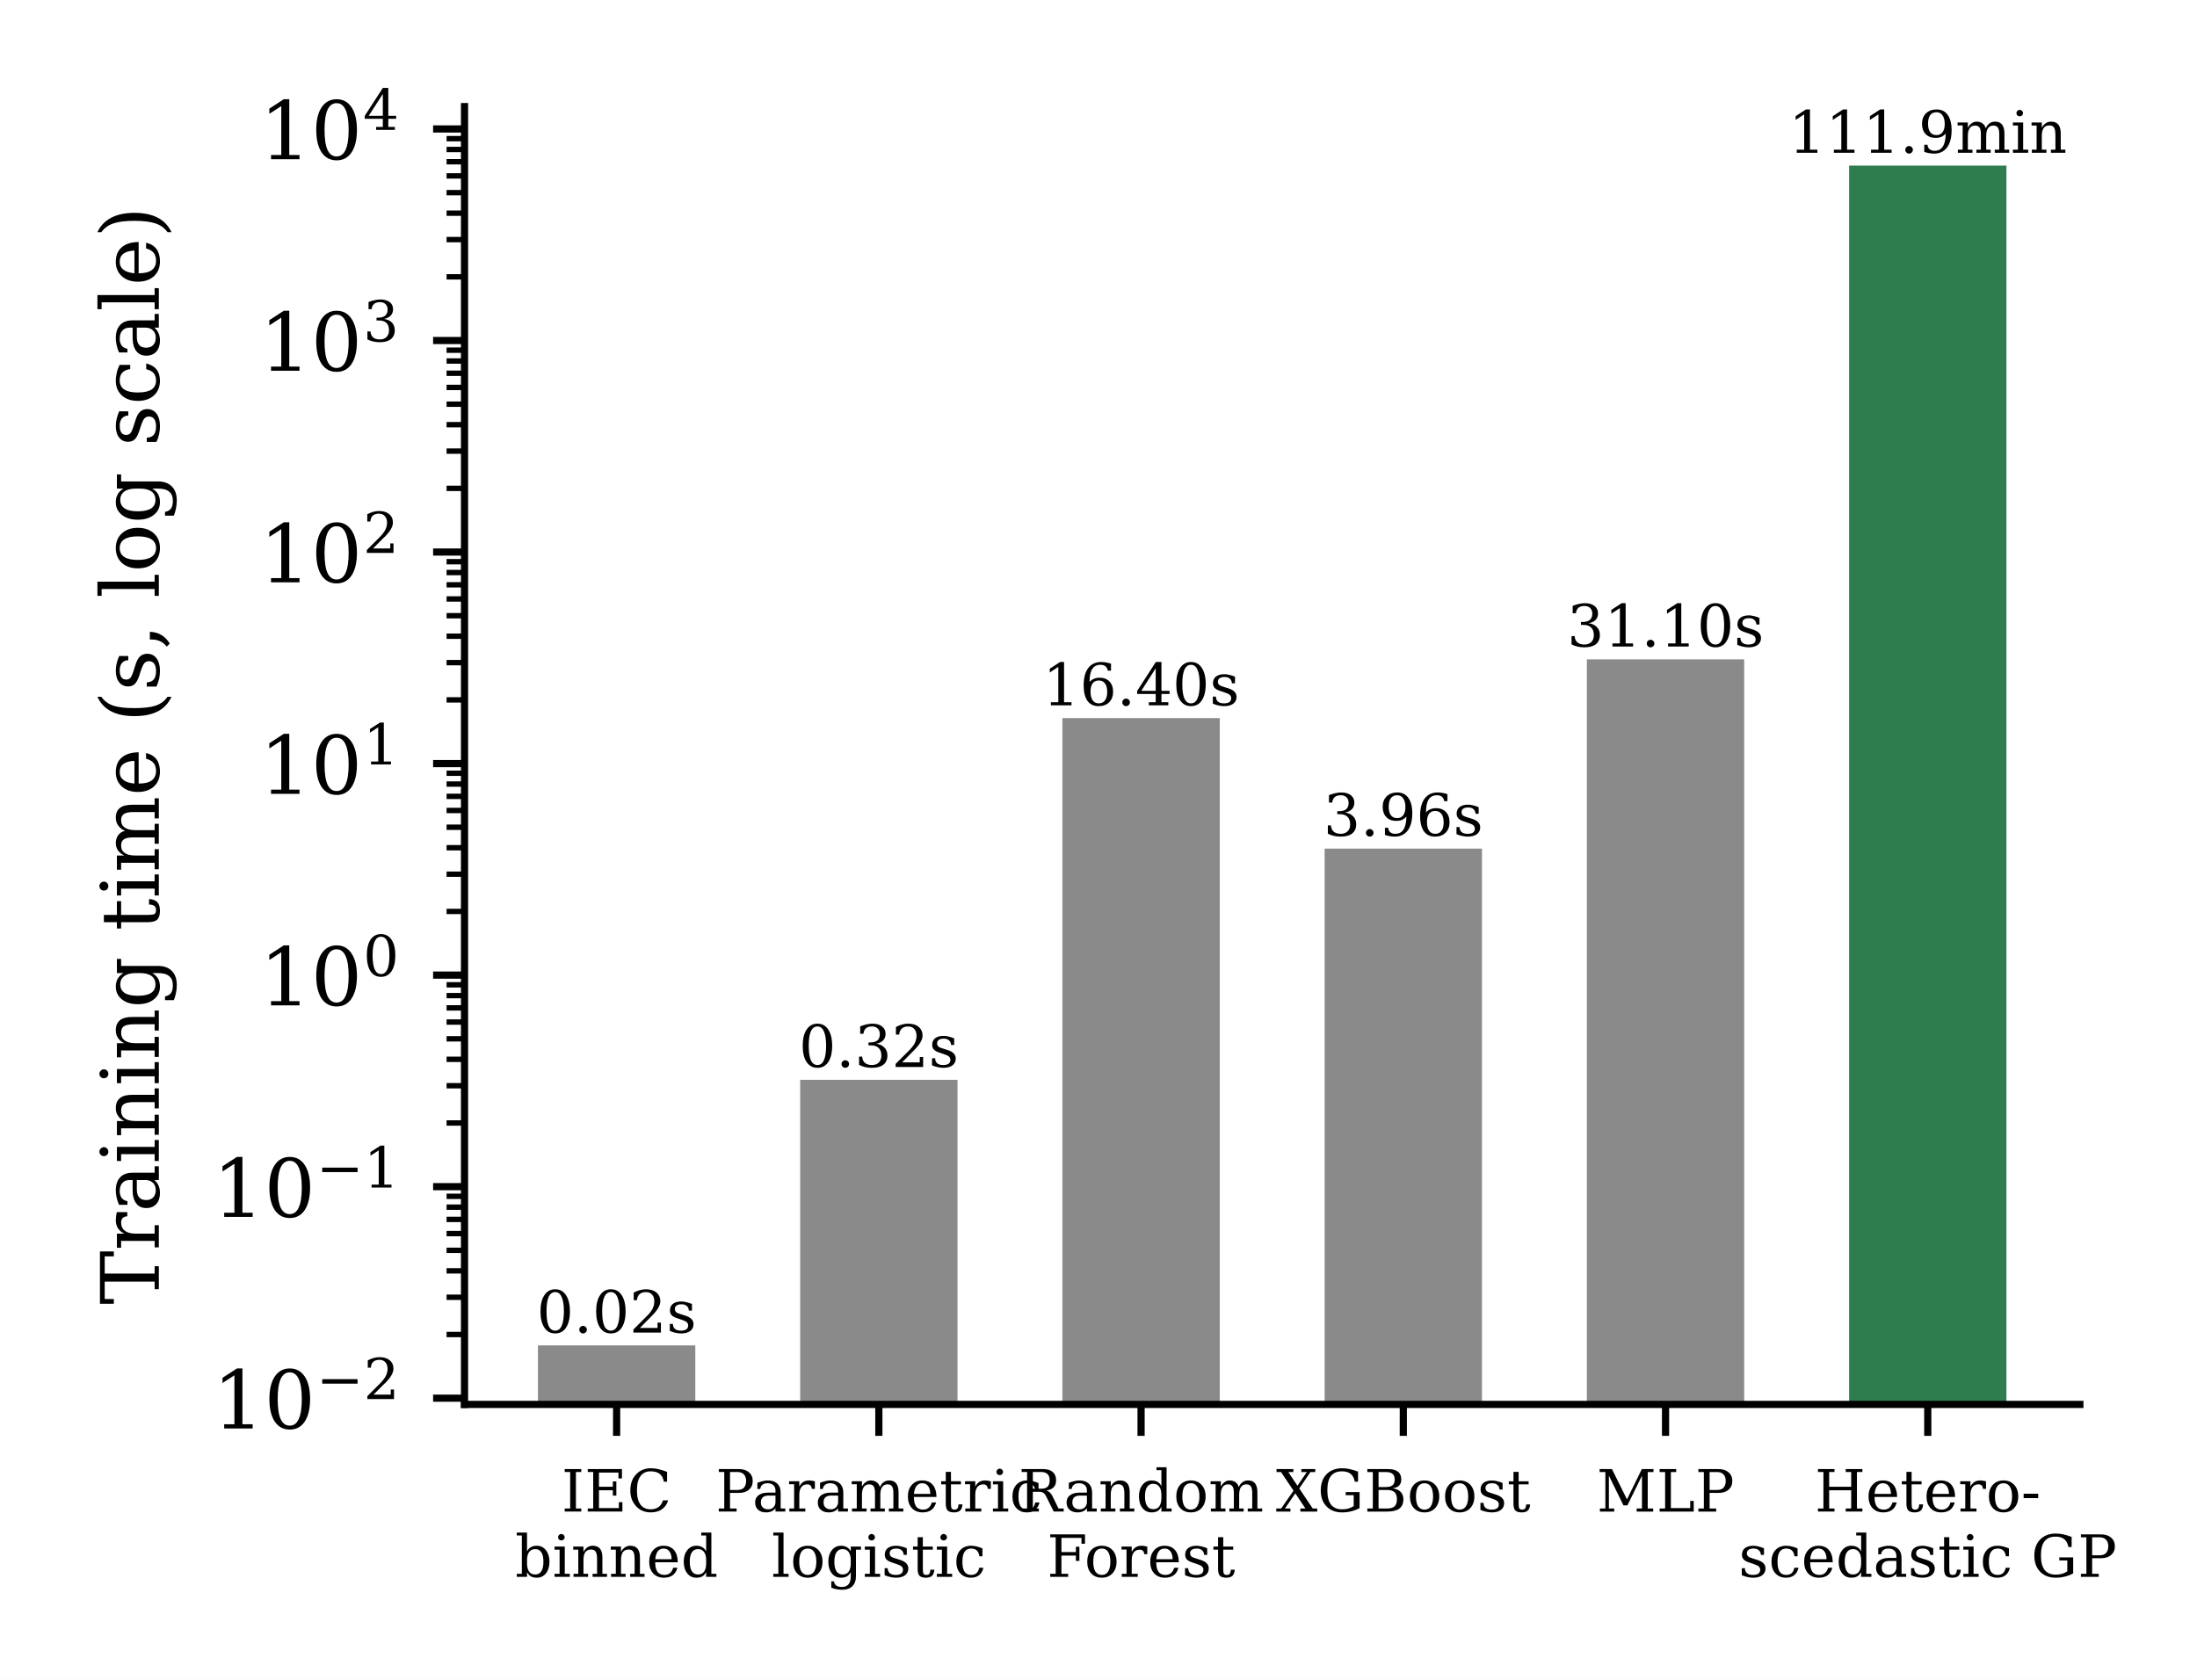
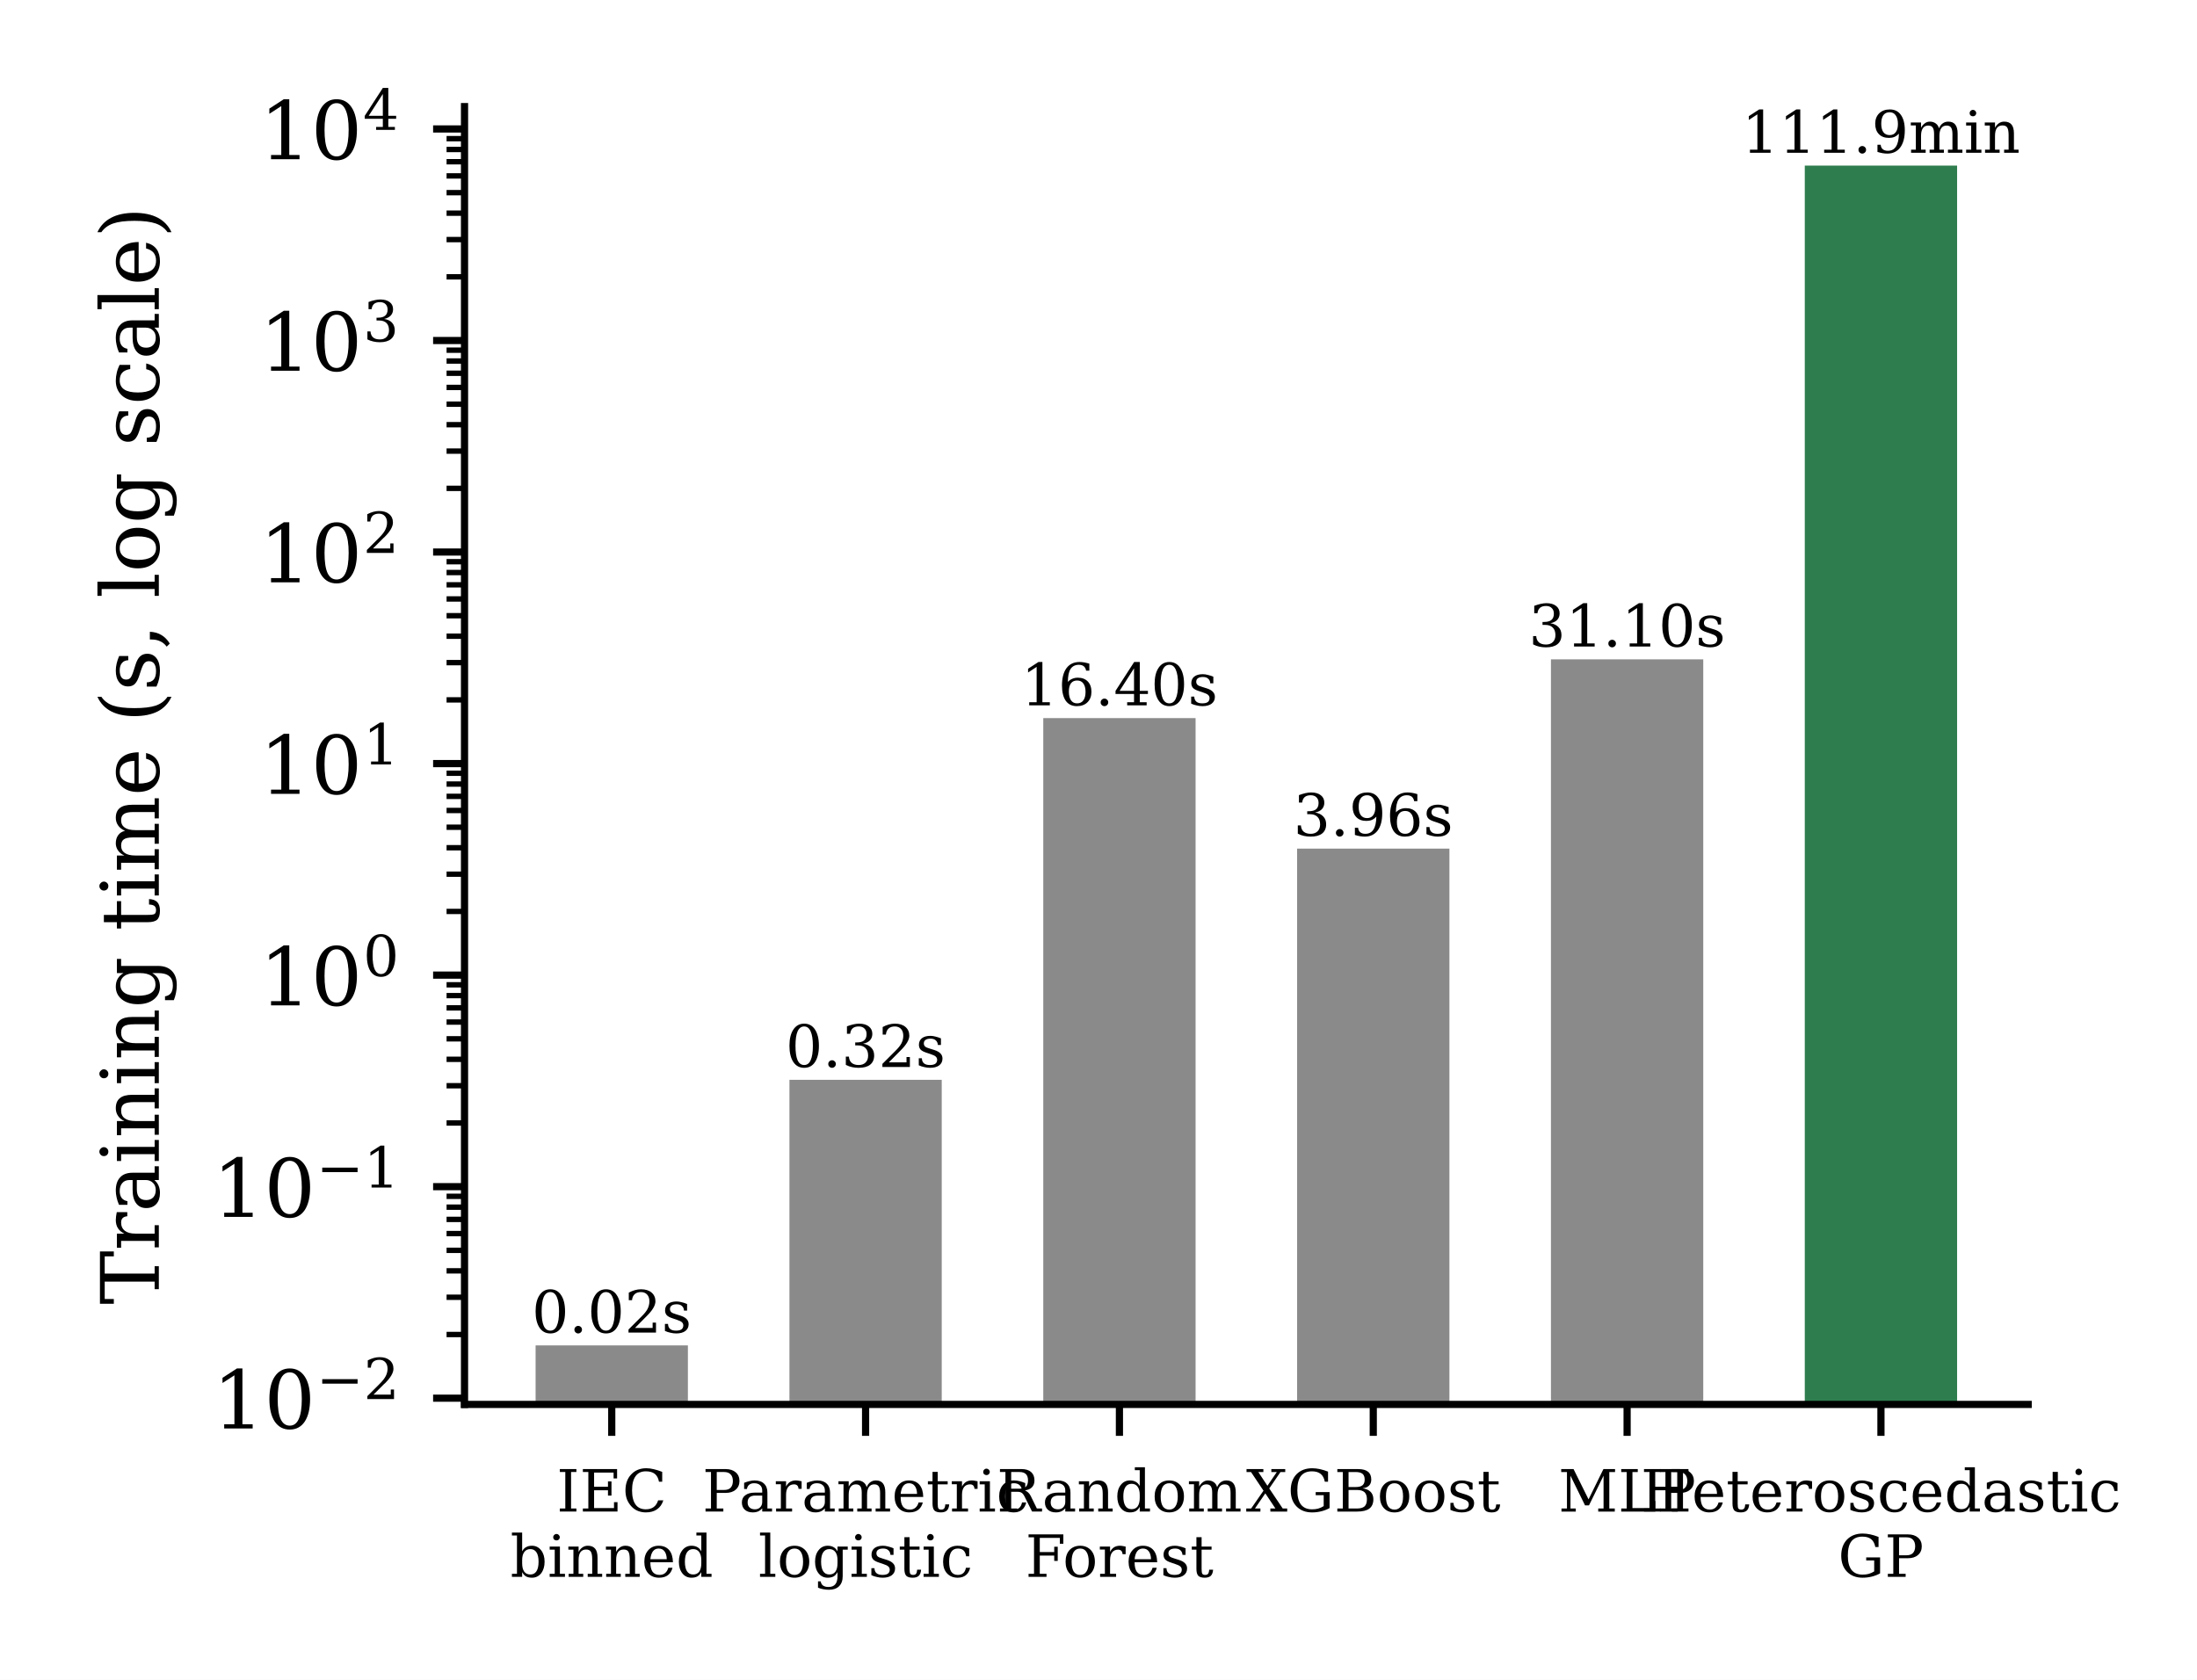
<svg xmlns="http://www.w3.org/2000/svg" xmlns:xlink="http://www.w3.org/1999/xlink" width="244.8pt" height="187.2pt" viewBox="0 0 244.8 187.2" version="1.1">
  <defs>
    <style type="text/css">*{stroke-linejoin: round; stroke-linecap: butt}</style>
  </defs>
  <g id="figure_1">
    <g id="patch_1">
      <path d="M 0 187.2  L 244.8 187.2  L 244.8 0  L 0 0  z " style="fill: #ffffff" />
    </g>
    <g id="axes_1">
      <g id="patch_2">
-         <path d="M 51.759 156.512  L 231.748 156.512  L 231.748 11.88  L 51.759 11.88  z " style="fill: #ffffff" />
+         <path d="M 51.759 156.512  L 225.988 156.512  L 225.988 11.88  L 51.759 11.88  z " style="fill: #ffffff" />
      </g>
      <g id="patch_3">
-         <path d="M 59.94 23682.691  L 77.472 23682.691  L 77.472 149.938  L 59.94 149.938  z " clip-path="url(#pf783e28c22)" style="fill: #8a8a8a" />
+         <path d="M 59.679 23682.691  L 76.649 23682.691  L 76.649 149.938  L 59.679 149.938  z " clip-path="url(#pd1acfb16bb)" style="fill: #8a8a8a" />
      </g>
      <g id="patch_4">
-         <path d="M 89.159 23682.691  L 106.691 23682.691  L 106.691 120.34  L 89.159 120.34  z " clip-path="url(#pf783e28c22)" style="fill: #8a8a8a" />
+         <path d="M 87.963 23682.691  L 104.933 23682.691  L 104.933 120.34  L 87.963 120.34  z " clip-path="url(#pd1acfb16bb)" style="fill: #8a8a8a" />
      </g>
      <g id="patch_5">
-         <path d="M 118.378 23682.691  L 135.91 23682.691  L 135.91 80.029  L 118.378 80.029  z " clip-path="url(#pf783e28c22)" style="fill: #8a8a8a" />
+         <path d="M 116.246 23682.691  L 133.217 23682.691  L 133.217 80.029  L 116.246 80.029  z " clip-path="url(#pd1acfb16bb)" style="fill: #8a8a8a" />
      </g>
      <g id="patch_6">
-         <path d="M 147.597 23682.691  L 165.129 23682.691  L 165.129 94.574  L 147.597 94.574  z " clip-path="url(#pf783e28c22)" style="fill: #8a8a8a" />
+         <path d="M 144.53 23682.691  L 161.501 23682.691  L 161.501 94.574  L 144.53 94.574  z " clip-path="url(#pd1acfb16bb)" style="fill: #8a8a8a" />
      </g>
      <g id="patch_7">
-         <path d="M 176.816 23682.691  L 194.348 23682.691  L 194.348 73.477  L 176.816 73.477  z " clip-path="url(#pf783e28c22)" style="fill: #8a8a8a" />
+         <path d="M 172.814 23682.691  L 189.785 23682.691  L 189.785 73.477  L 172.814 73.477  z " clip-path="url(#pd1acfb16bb)" style="fill: #8a8a8a" />
      </g>
      <g id="patch_8">
-         <path d="M 206.036 23682.691  L 223.567 23682.691  L 223.567 18.454  L 206.036 18.454  z " clip-path="url(#pf783e28c22)" style="fill: #2e7d4f" />
+         <path d="M 201.098 23682.691  L 218.069 23682.691  L 218.069 18.454  L 201.098 18.454  z " clip-path="url(#pd1acfb16bb)" style="fill: #2e7d4f" />
      </g>
      <g id="matplotlib.axis_1">
        <g id="xtick_1">
          <g id="line2d_1">
            <defs>
-               <path id="md79f8ef5f1" d="M 0 0  L 0 3.5  " style="stroke: #000000; stroke-width: 0.8" />
+               <path id="maedc5e785f" d="M 0 0  L 0 3.5  " style="stroke: #000000; stroke-width: 0.8" />
            </defs>
            <g>
-               <use xlink:href="#md79f8ef5f1" x="68.706" y="156.512" style="stroke: #000000; stroke-width: 0.8" />
+               <use xlink:href="#maedc5e785f" x="68.164" y="156.512" style="stroke: #000000; stroke-width: 0.8" />
            </g>
          </g>
          <g id="text_1">
-             <text style="font-size: 6.5px; font-family: 'DejaVu Serif', 'Bitstream Vera Serif', 'Computer Modern Roman', 'New Century Schoolbook', 'Century Schoolbook L', 'Utopia', 'ITC Bookman', 'Bookman', 'Nimbus Roman No9 L', 'Times New Roman', 'Times', 'Palatino', 'Charter', serif" transform="translate(62.56309 168.451)">IEC</text>
-             <text style="font-size: 6.5px; font-family: 'DejaVu Serif', 'Bitstream Vera Serif', 'Computer Modern Roman', 'New Century Schoolbook', 'Century Schoolbook L', 'Utopia', 'ITC Bookman', 'Bookman', 'Nimbus Roman No9 L', 'Times New Roman', 'Times', 'Palatino', 'Charter', serif" transform="translate(57.39558 175.7296)">binned</text>
+             <text style="font-size: 6.5px; font-family: 'DejaVu Serif', 'Bitstream Vera Serif', 'Computer Modern Roman', 'New Century Schoolbook', 'Century Schoolbook L', 'Utopia', 'ITC Bookman', 'Bookman', 'Nimbus Roman No9 L', 'Times New Roman', 'Times', 'Palatino', 'Charter', serif" transform="translate(62.02075 168.451)">IEC</text>
+             <text style="font-size: 6.5px; font-family: 'DejaVu Serif', 'Bitstream Vera Serif', 'Computer Modern Roman', 'New Century Schoolbook', 'Century Schoolbook L', 'Utopia', 'ITC Bookman', 'Bookman', 'Nimbus Roman No9 L', 'Times New Roman', 'Times', 'Palatino', 'Charter', serif" transform="translate(56.85325 175.7296)">binned</text>
          </g>
        </g>
        <g id="xtick_2">
          <g id="line2d_2">
            <g>
-               <use xlink:href="#md79f8ef5f1" x="97.925" y="156.512" style="stroke: #000000; stroke-width: 0.8" />
+               <use xlink:href="#maedc5e785f" x="96.448" y="156.512" style="stroke: #000000; stroke-width: 0.8" />
            </g>
          </g>
          <g id="text_2">
-             <text style="font-size: 6.5px; font-family: 'DejaVu Serif', 'Bitstream Vera Serif', 'Computer Modern Roman', 'New Century Schoolbook', 'Century Schoolbook L', 'Utopia', 'ITC Bookman', 'Bookman', 'Nimbus Roman No9 L', 'Times New Roman', 'Times', 'Palatino', 'Charter', serif" transform="translate(79.73121 168.451)">Parametric</text>
-             <text style="font-size: 6.5px; font-family: 'DejaVu Serif', 'Bitstream Vera Serif', 'Computer Modern Roman', 'New Century Schoolbook', 'Century Schoolbook L', 'Utopia', 'ITC Bookman', 'Bookman', 'Nimbus Roman No9 L', 'Times New Roman', 'Times', 'Palatino', 'Charter', serif" transform="translate(85.97578 175.7296)">logistic</text>
+             <text style="font-size: 6.5px; font-family: 'DejaVu Serif', 'Bitstream Vera Serif', 'Computer Modern Roman', 'New Century Schoolbook', 'Century Schoolbook L', 'Utopia', 'ITC Bookman', 'Bookman', 'Nimbus Roman No9 L', 'Times New Roman', 'Times', 'Palatino', 'Charter', serif" transform="translate(78.25381 168.451)">Parametric</text>
+             <text style="font-size: 6.5px; font-family: 'DejaVu Serif', 'Bitstream Vera Serif', 'Computer Modern Roman', 'New Century Schoolbook', 'Century Schoolbook L', 'Utopia', 'ITC Bookman', 'Bookman', 'Nimbus Roman No9 L', 'Times New Roman', 'Times', 'Palatino', 'Charter', serif" transform="translate(84.49838 175.7296)">logistic</text>
          </g>
        </g>
        <g id="xtick_3">
          <g id="line2d_3">
            <g>
-               <use xlink:href="#md79f8ef5f1" x="127.144" y="156.512" style="stroke: #000000; stroke-width: 0.8" />
+               <use xlink:href="#maedc5e785f" x="124.732" y="156.512" style="stroke: #000000; stroke-width: 0.8" />
            </g>
          </g>
          <g id="text_3">
-             <text style="font-size: 6.5px; font-family: 'DejaVu Serif', 'Bitstream Vera Serif', 'Computer Modern Roman', 'New Century Schoolbook', 'Century Schoolbook L', 'Utopia', 'ITC Bookman', 'Bookman', 'Nimbus Roman No9 L', 'Times New Roman', 'Times', 'Palatino', 'Charter', serif" transform="translate(113.4738 168.451)">Random</text>
-             <text style="font-size: 6.5px; font-family: 'DejaVu Serif', 'Bitstream Vera Serif', 'Computer Modern Roman', 'New Century Schoolbook', 'Century Schoolbook L', 'Utopia', 'ITC Bookman', 'Bookman', 'Nimbus Roman No9 L', 'Times New Roman', 'Times', 'Palatino', 'Charter', serif" transform="translate(116.6604 175.7296)">Forest</text>
+             <text style="font-size: 6.5px; font-family: 'DejaVu Serif', 'Bitstream Vera Serif', 'Computer Modern Roman', 'New Century Schoolbook', 'Century Schoolbook L', 'Utopia', 'ITC Bookman', 'Bookman', 'Nimbus Roman No9 L', 'Times New Roman', 'Times', 'Palatino', 'Charter', serif" transform="translate(111.0614 168.451)">Random</text>
+             <text style="font-size: 6.5px; font-family: 'DejaVu Serif', 'Bitstream Vera Serif', 'Computer Modern Roman', 'New Century Schoolbook', 'Century Schoolbook L', 'Utopia', 'ITC Bookman', 'Bookman', 'Nimbus Roman No9 L', 'Times New Roman', 'Times', 'Palatino', 'Charter', serif" transform="translate(114.2479 175.7296)">Forest</text>
          </g>
        </g>
        <g id="xtick_4">
          <g id="line2d_4">
            <g>
-               <use xlink:href="#md79f8ef5f1" x="156.363" y="156.512" style="stroke: #000000; stroke-width: 0.8" />
+               <use xlink:href="#maedc5e785f" x="153.016" y="156.512" style="stroke: #000000; stroke-width: 0.8" />
            </g>
          </g>
          <g id="text_4">
-             <text style="font-size: 6.5px; font-family: 'DejaVu Serif', 'Bitstream Vera Serif', 'Computer Modern Roman', 'New Century Schoolbook', 'Century Schoolbook L', 'Utopia', 'ITC Bookman', 'Bookman', 'Nimbus Roman No9 L', 'Times New Roman', 'Times', 'Palatino', 'Charter', serif; text-anchor: middle" x="156.363" y="168.451" transform="rotate(-0 156.3632 168.451)">XGBoost</text>
+             <text style="font-size: 6.5px; font-family: 'DejaVu Serif', 'Bitstream Vera Serif', 'Computer Modern Roman', 'New Century Schoolbook', 'Century Schoolbook L', 'Utopia', 'ITC Bookman', 'Bookman', 'Nimbus Roman No9 L', 'Times New Roman', 'Times', 'Palatino', 'Charter', serif; text-anchor: middle" x="153.016" y="168.451" transform="rotate(-0 153.0156 168.451)">XGBoost</text>
          </g>
        </g>
        <g id="xtick_5">
          <g id="line2d_5">
            <g>
-               <use xlink:href="#md79f8ef5f1" x="185.582" y="156.512" style="stroke: #000000; stroke-width: 0.8" />
+               <use xlink:href="#maedc5e785f" x="181.3" y="156.512" style="stroke: #000000; stroke-width: 0.8" />
            </g>
          </g>
          <g id="text_5">
-             <text style="font-size: 6.5px; font-family: 'DejaVu Serif', 'Bitstream Vera Serif', 'Computer Modern Roman', 'New Century Schoolbook', 'Century Schoolbook L', 'Utopia', 'ITC Bookman', 'Bookman', 'Nimbus Roman No9 L', 'Times New Roman', 'Times', 'Palatino', 'Charter', serif; text-anchor: middle" x="185.582" y="168.451" transform="rotate(-0 185.5822 168.451)">MLP</text>
+             <text style="font-size: 6.5px; font-family: 'DejaVu Serif', 'Bitstream Vera Serif', 'Computer Modern Roman', 'New Century Schoolbook', 'Century Schoolbook L', 'Utopia', 'ITC Bookman', 'Bookman', 'Nimbus Roman No9 L', 'Times New Roman', 'Times', 'Palatino', 'Charter', serif; text-anchor: middle" x="181.3" y="168.451" transform="rotate(-0 181.2996 168.451)">MLP</text>
          </g>
        </g>
        <g id="xtick_6">
          <g id="line2d_6">
            <g>
-               <use xlink:href="#md79f8ef5f1" x="214.801" y="156.512" style="stroke: #000000; stroke-width: 0.8" />
+               <use xlink:href="#maedc5e785f" x="209.584" y="156.512" style="stroke: #000000; stroke-width: 0.8" />
            </g>
          </g>
          <g id="text_6">
-             <text style="font-size: 6.5px; font-family: 'DejaVu Serif', 'Bitstream Vera Serif', 'Computer Modern Roman', 'New Century Schoolbook', 'Century Schoolbook L', 'Utopia', 'ITC Bookman', 'Bookman', 'Nimbus Roman No9 L', 'Times New Roman', 'Times', 'Palatino', 'Charter', serif" transform="translate(202.2054 168.451)">Hetero-</text>
-             <text style="font-size: 6.5px; font-family: 'DejaVu Serif', 'Bitstream Vera Serif', 'Computer Modern Roman', 'New Century Schoolbook', 'Century Schoolbook L', 'Utopia', 'ITC Bookman', 'Bookman', 'Nimbus Roman No9 L', 'Times New Roman', 'Times', 'Palatino', 'Charter', serif" transform="translate(193.7224 175.7296)">scedastic GP</text>
+             <text style="font-size: 6.5px; font-family: 'DejaVu Serif', 'Bitstream Vera Serif', 'Computer Modern Roman', 'New Century Schoolbook', 'Century Schoolbook L', 'Utopia', 'ITC Bookman', 'Bookman', 'Nimbus Roman No9 L', 'Times New Roman', 'Times', 'Palatino', 'Charter', serif" transform="translate(182.8234 168.451)">Heteroscedastic</text>
+             <text style="font-size: 6.5px; font-family: 'DejaVu Serif', 'Bitstream Vera Serif', 'Computer Modern Roman', 'New Century Schoolbook', 'Century Schoolbook L', 'Utopia', 'ITC Bookman', 'Bookman', 'Nimbus Roman No9 L', 'Times New Roman', 'Times', 'Palatino', 'Charter', serif" transform="translate(204.8005 175.7296)">GP</text>
          </g>
        </g>
      </g>
      <g id="matplotlib.axis_2">
        <g id="ytick_1">
          <g id="line2d_7">
            <defs>
-               <path id="m460a5183e3" d="M 0 0  L -3.5 0  " style="stroke: #000000; stroke-width: 0.8" />
+               <path id="m53a94a88ac" d="M 0 0  L -3.5 0  " style="stroke: #000000; stroke-width: 0.8" />
            </defs>
            <g>
-               <use xlink:href="#m460a5183e3" x="51.759" y="155.817" style="stroke: #000000; stroke-width: 0.8" />
+               <use xlink:href="#m53a94a88ac" x="51.759" y="155.817" style="stroke: #000000; stroke-width: 0.8" />
            </g>
          </g>
          <g id="text_7">
            <g transform="translate(23.69906 159.2358)">
              <text>
                <tspan x="0" y="-0.048" style="font-size: 9px; font-family: 'DejaVu Serif'">1</tspan>
                <tspan x="5.726" y="-0.048" style="font-size: 9px; font-family: 'DejaVu Serif'">0</tspan>
                <tspan x="11.534" y="-3.319" style="font-size: 6.3px; font-family: 'DejaVu Serif'">−</tspan>
                <tspan x="16.813" y="-3.319" style="font-size: 6.3px; font-family: 'DejaVu Serif'">2</tspan>
              </text>
            </g>
          </g>
        </g>
        <g id="ytick_2">
          <g id="line2d_8">
            <g>
-               <use xlink:href="#m460a5183e3" x="51.759" y="132.243" style="stroke: #000000; stroke-width: 0.8" />
+               <use xlink:href="#m53a94a88ac" x="51.759" y="132.243" style="stroke: #000000; stroke-width: 0.8" />
            </g>
          </g>
          <g id="text_8">
            <g transform="translate(23.69906 135.6618)">
              <text>
                <tspan x="0" y="-0.048" style="font-size: 9px; font-family: 'DejaVu Serif'">1</tspan>
                <tspan x="5.726" y="-0.048" style="font-size: 9px; font-family: 'DejaVu Serif'">0</tspan>
                <tspan x="11.534" y="-3.319" style="font-size: 6.3px; font-family: 'DejaVu Serif'">−</tspan>
                <tspan x="16.813" y="-3.319" style="font-size: 6.3px; font-family: 'DejaVu Serif'">1</tspan>
              </text>
            </g>
          </g>
        </g>
        <g id="ytick_3">
          <g id="line2d_9">
            <g>
-               <use xlink:href="#m460a5183e3" x="51.759" y="108.669" style="stroke: #000000; stroke-width: 0.8" />
+               <use xlink:href="#m53a94a88ac" x="51.759" y="108.669" style="stroke: #000000; stroke-width: 0.8" />
            </g>
          </g>
          <g id="text_9">
            <g transform="translate(28.91906 112.0878)">
              <text>
                <tspan x="0" y="-0.048" style="font-size: 9px; font-family: 'DejaVu Serif'">1</tspan>
                <tspan x="5.726" y="-0.048" style="font-size: 9px; font-family: 'DejaVu Serif'">0</tspan>
                <tspan x="11.534" y="-3.319" style="font-size: 6.3px; font-family: 'DejaVu Serif'">0</tspan>
              </text>
            </g>
          </g>
        </g>
        <g id="ytick_4">
          <g id="line2d_10">
            <g>
-               <use xlink:href="#m460a5183e3" x="51.759" y="85.094" style="stroke: #000000; stroke-width: 0.8" />
+               <use xlink:href="#m53a94a88ac" x="51.759" y="85.094" style="stroke: #000000; stroke-width: 0.8" />
            </g>
          </g>
          <g id="text_10">
            <g transform="translate(28.91906 88.51378)">
              <text>
                <tspan x="0" y="-0.048" style="font-size: 9px; font-family: 'DejaVu Serif'">1</tspan>
                <tspan x="5.726" y="-0.048" style="font-size: 9px; font-family: 'DejaVu Serif'">0</tspan>
                <tspan x="11.534" y="-3.319" style="font-size: 6.3px; font-family: 'DejaVu Serif'">1</tspan>
              </text>
            </g>
          </g>
        </g>
        <g id="ytick_5">
          <g id="line2d_11">
            <g>
-               <use xlink:href="#m460a5183e3" x="51.759" y="61.52" style="stroke: #000000; stroke-width: 0.8" />
+               <use xlink:href="#m53a94a88ac" x="51.759" y="61.52" style="stroke: #000000; stroke-width: 0.8" />
            </g>
          </g>
          <g id="text_11">
            <g transform="translate(28.91906 64.93976)">
              <text>
                <tspan x="0" y="-0.048" style="font-size: 9px; font-family: 'DejaVu Serif'">1</tspan>
                <tspan x="5.726" y="-0.048" style="font-size: 9px; font-family: 'DejaVu Serif'">0</tspan>
                <tspan x="11.534" y="-3.319" style="font-size: 6.3px; font-family: 'DejaVu Serif'">2</tspan>
              </text>
            </g>
          </g>
        </g>
        <g id="ytick_6">
          <g id="line2d_12">
            <g>
-               <use xlink:href="#m460a5183e3" x="51.759" y="37.946" style="stroke: #000000; stroke-width: 0.8" />
+               <use xlink:href="#m53a94a88ac" x="51.759" y="37.946" style="stroke: #000000; stroke-width: 0.8" />
            </g>
          </g>
          <g id="text_12">
            <g transform="translate(28.91906 41.36574)">
              <text>
                <tspan x="0" y="-0.048" style="font-size: 9px; font-family: 'DejaVu Serif'">1</tspan>
                <tspan x="5.726" y="-0.048" style="font-size: 9px; font-family: 'DejaVu Serif'">0</tspan>
                <tspan x="11.534" y="-3.319" style="font-size: 6.3px; font-family: 'DejaVu Serif'">3</tspan>
              </text>
            </g>
          </g>
        </g>
        <g id="ytick_7">
          <g id="line2d_13">
            <g>
-               <use xlink:href="#m460a5183e3" x="51.759" y="14.372" style="stroke: #000000; stroke-width: 0.8" />
+               <use xlink:href="#m53a94a88ac" x="51.759" y="14.372" style="stroke: #000000; stroke-width: 0.8" />
            </g>
          </g>
          <g id="text_13">
            <g transform="translate(28.91906 17.79171)">
              <text>
                <tspan x="0" y="-0.048" style="font-size: 9px; font-family: 'DejaVu Serif'">1</tspan>
                <tspan x="5.726" y="-0.048" style="font-size: 9px; font-family: 'DejaVu Serif'">0</tspan>
                <tspan x="11.534" y="-3.319" style="font-size: 6.3px; font-family: 'DejaVu Serif'">4</tspan>
              </text>
            </g>
          </g>
        </g>
        <g id="ytick_8">
          <g id="line2d_14">
            <defs>
-               <path id="mdb3f77f476" d="M 0 0  L -2 0  " style="stroke: #000000; stroke-width: 0.6" />
+               <path id="mcd145bd442" d="M 0 0  L -2 0  " style="stroke: #000000; stroke-width: 0.6" />
            </defs>
            <g>
-               <use xlink:href="#mdb3f77f476" x="51.759" y="148.72" style="stroke: #000000; stroke-width: 0.6" />
+               <use xlink:href="#mcd145bd442" x="51.759" y="148.72" style="stroke: #000000; stroke-width: 0.6" />
            </g>
          </g>
        </g>
        <g id="ytick_9">
          <g id="line2d_15">
            <g>
-               <use xlink:href="#mdb3f77f476" x="51.759" y="144.569" style="stroke: #000000; stroke-width: 0.6" />
+               <use xlink:href="#mcd145bd442" x="51.759" y="144.569" style="stroke: #000000; stroke-width: 0.6" />
            </g>
          </g>
        </g>
        <g id="ytick_10">
          <g id="line2d_16">
            <g>
-               <use xlink:href="#mdb3f77f476" x="51.759" y="141.624" style="stroke: #000000; stroke-width: 0.6" />
+               <use xlink:href="#mcd145bd442" x="51.759" y="141.624" style="stroke: #000000; stroke-width: 0.6" />
            </g>
          </g>
        </g>
        <g id="ytick_11">
          <g id="line2d_17">
            <g>
-               <use xlink:href="#mdb3f77f476" x="51.759" y="139.339" style="stroke: #000000; stroke-width: 0.6" />
+               <use xlink:href="#mcd145bd442" x="51.759" y="139.339" style="stroke: #000000; stroke-width: 0.6" />
            </g>
          </g>
        </g>
        <g id="ytick_12">
          <g id="line2d_18">
            <g>
-               <use xlink:href="#mdb3f77f476" x="51.759" y="137.472" style="stroke: #000000; stroke-width: 0.6" />
+               <use xlink:href="#mcd145bd442" x="51.759" y="137.472" style="stroke: #000000; stroke-width: 0.6" />
            </g>
          </g>
        </g>
        <g id="ytick_13">
          <g id="line2d_19">
            <g>
-               <use xlink:href="#mdb3f77f476" x="51.759" y="135.894" style="stroke: #000000; stroke-width: 0.6" />
+               <use xlink:href="#mcd145bd442" x="51.759" y="135.894" style="stroke: #000000; stroke-width: 0.6" />
            </g>
          </g>
        </g>
        <g id="ytick_14">
          <g id="line2d_20">
            <g>
-               <use xlink:href="#mdb3f77f476" x="51.759" y="134.527" style="stroke: #000000; stroke-width: 0.6" />
+               <use xlink:href="#mcd145bd442" x="51.759" y="134.527" style="stroke: #000000; stroke-width: 0.6" />
            </g>
          </g>
        </g>
        <g id="ytick_15">
          <g id="line2d_21">
            <g>
-               <use xlink:href="#mdb3f77f476" x="51.759" y="133.321" style="stroke: #000000; stroke-width: 0.6" />
+               <use xlink:href="#mcd145bd442" x="51.759" y="133.321" style="stroke: #000000; stroke-width: 0.6" />
            </g>
          </g>
        </g>
        <g id="ytick_16">
          <g id="line2d_22">
            <g>
-               <use xlink:href="#mdb3f77f476" x="51.759" y="125.146" style="stroke: #000000; stroke-width: 0.6" />
+               <use xlink:href="#mcd145bd442" x="51.759" y="125.146" style="stroke: #000000; stroke-width: 0.6" />
            </g>
          </g>
        </g>
        <g id="ytick_17">
          <g id="line2d_23">
            <g>
-               <use xlink:href="#mdb3f77f476" x="51.759" y="120.995" style="stroke: #000000; stroke-width: 0.6" />
+               <use xlink:href="#mcd145bd442" x="51.759" y="120.995" style="stroke: #000000; stroke-width: 0.6" />
            </g>
          </g>
        </g>
        <g id="ytick_18">
          <g id="line2d_24">
            <g>
-               <use xlink:href="#mdb3f77f476" x="51.759" y="118.05" style="stroke: #000000; stroke-width: 0.6" />
+               <use xlink:href="#mcd145bd442" x="51.759" y="118.05" style="stroke: #000000; stroke-width: 0.6" />
            </g>
          </g>
        </g>
        <g id="ytick_19">
          <g id="line2d_25">
            <g>
-               <use xlink:href="#mdb3f77f476" x="51.759" y="115.765" style="stroke: #000000; stroke-width: 0.6" />
+               <use xlink:href="#mcd145bd442" x="51.759" y="115.765" style="stroke: #000000; stroke-width: 0.6" />
            </g>
          </g>
        </g>
        <g id="ytick_20">
          <g id="line2d_26">
            <g>
-               <use xlink:href="#mdb3f77f476" x="51.759" y="113.898" style="stroke: #000000; stroke-width: 0.6" />
+               <use xlink:href="#mcd145bd442" x="51.759" y="113.898" style="stroke: #000000; stroke-width: 0.6" />
            </g>
          </g>
        </g>
        <g id="ytick_21">
          <g id="line2d_27">
            <g>
-               <use xlink:href="#mdb3f77f476" x="51.759" y="112.32" style="stroke: #000000; stroke-width: 0.6" />
+               <use xlink:href="#mcd145bd442" x="51.759" y="112.32" style="stroke: #000000; stroke-width: 0.6" />
            </g>
          </g>
        </g>
        <g id="ytick_22">
          <g id="line2d_28">
            <g>
-               <use xlink:href="#mdb3f77f476" x="51.759" y="110.953" style="stroke: #000000; stroke-width: 0.6" />
+               <use xlink:href="#mcd145bd442" x="51.759" y="110.953" style="stroke: #000000; stroke-width: 0.6" />
            </g>
          </g>
        </g>
        <g id="ytick_23">
          <g id="line2d_29">
            <g>
-               <use xlink:href="#mdb3f77f476" x="51.759" y="109.747" style="stroke: #000000; stroke-width: 0.6" />
+               <use xlink:href="#mcd145bd442" x="51.759" y="109.747" style="stroke: #000000; stroke-width: 0.6" />
            </g>
          </g>
        </g>
        <g id="ytick_24">
          <g id="line2d_30">
            <g>
-               <use xlink:href="#mdb3f77f476" x="51.759" y="101.572" style="stroke: #000000; stroke-width: 0.6" />
+               <use xlink:href="#mcd145bd442" x="51.759" y="101.572" style="stroke: #000000; stroke-width: 0.6" />
            </g>
          </g>
        </g>
        <g id="ytick_25">
          <g id="line2d_31">
            <g>
-               <use xlink:href="#mdb3f77f476" x="51.759" y="97.421" style="stroke: #000000; stroke-width: 0.6" />
+               <use xlink:href="#mcd145bd442" x="51.759" y="97.421" style="stroke: #000000; stroke-width: 0.6" />
            </g>
          </g>
        </g>
        <g id="ytick_26">
          <g id="line2d_32">
            <g>
-               <use xlink:href="#mdb3f77f476" x="51.759" y="94.476" style="stroke: #000000; stroke-width: 0.6" />
+               <use xlink:href="#mcd145bd442" x="51.759" y="94.476" style="stroke: #000000; stroke-width: 0.6" />
            </g>
          </g>
        </g>
        <g id="ytick_27">
          <g id="line2d_33">
            <g>
-               <use xlink:href="#mdb3f77f476" x="51.759" y="92.191" style="stroke: #000000; stroke-width: 0.6" />
+               <use xlink:href="#mcd145bd442" x="51.759" y="92.191" style="stroke: #000000; stroke-width: 0.6" />
            </g>
          </g>
        </g>
        <g id="ytick_28">
          <g id="line2d_34">
            <g>
-               <use xlink:href="#mdb3f77f476" x="51.759" y="90.324" style="stroke: #000000; stroke-width: 0.6" />
+               <use xlink:href="#mcd145bd442" x="51.759" y="90.324" style="stroke: #000000; stroke-width: 0.6" />
            </g>
          </g>
        </g>
        <g id="ytick_29">
          <g id="line2d_35">
            <g>
-               <use xlink:href="#mdb3f77f476" x="51.759" y="88.746" style="stroke: #000000; stroke-width: 0.6" />
+               <use xlink:href="#mcd145bd442" x="51.759" y="88.746" style="stroke: #000000; stroke-width: 0.6" />
            </g>
          </g>
        </g>
        <g id="ytick_30">
          <g id="line2d_36">
            <g>
-               <use xlink:href="#mdb3f77f476" x="51.759" y="87.379" style="stroke: #000000; stroke-width: 0.6" />
+               <use xlink:href="#mcd145bd442" x="51.759" y="87.379" style="stroke: #000000; stroke-width: 0.6" />
            </g>
          </g>
        </g>
        <g id="ytick_31">
          <g id="line2d_37">
            <g>
-               <use xlink:href="#mdb3f77f476" x="51.759" y="86.173" style="stroke: #000000; stroke-width: 0.6" />
+               <use xlink:href="#mcd145bd442" x="51.759" y="86.173" style="stroke: #000000; stroke-width: 0.6" />
            </g>
          </g>
        </g>
        <g id="ytick_32">
          <g id="line2d_38">
            <g>
-               <use xlink:href="#mdb3f77f476" x="51.759" y="77.998" style="stroke: #000000; stroke-width: 0.6" />
+               <use xlink:href="#mcd145bd442" x="51.759" y="77.998" style="stroke: #000000; stroke-width: 0.6" />
            </g>
          </g>
        </g>
        <g id="ytick_33">
          <g id="line2d_39">
            <g>
-               <use xlink:href="#mdb3f77f476" x="51.759" y="73.847" style="stroke: #000000; stroke-width: 0.6" />
+               <use xlink:href="#mcd145bd442" x="51.759" y="73.847" style="stroke: #000000; stroke-width: 0.6" />
            </g>
          </g>
        </g>
        <g id="ytick_34">
          <g id="line2d_40">
            <g>
-               <use xlink:href="#mdb3f77f476" x="51.759" y="70.902" style="stroke: #000000; stroke-width: 0.6" />
+               <use xlink:href="#mcd145bd442" x="51.759" y="70.902" style="stroke: #000000; stroke-width: 0.6" />
            </g>
          </g>
        </g>
        <g id="ytick_35">
          <g id="line2d_41">
            <g>
-               <use xlink:href="#mdb3f77f476" x="51.759" y="68.617" style="stroke: #000000; stroke-width: 0.6" />
+               <use xlink:href="#mcd145bd442" x="51.759" y="68.617" style="stroke: #000000; stroke-width: 0.6" />
            </g>
          </g>
        </g>
        <g id="ytick_36">
          <g id="line2d_42">
            <g>
-               <use xlink:href="#mdb3f77f476" x="51.759" y="66.75" style="stroke: #000000; stroke-width: 0.6" />
+               <use xlink:href="#mcd145bd442" x="51.759" y="66.75" style="stroke: #000000; stroke-width: 0.6" />
            </g>
          </g>
        </g>
        <g id="ytick_37">
          <g id="line2d_43">
            <g>
-               <use xlink:href="#mdb3f77f476" x="51.759" y="65.172" style="stroke: #000000; stroke-width: 0.6" />
+               <use xlink:href="#mcd145bd442" x="51.759" y="65.172" style="stroke: #000000; stroke-width: 0.6" />
            </g>
          </g>
        </g>
        <g id="ytick_38">
          <g id="line2d_44">
            <g>
-               <use xlink:href="#mdb3f77f476" x="51.759" y="63.805" style="stroke: #000000; stroke-width: 0.6" />
+               <use xlink:href="#mcd145bd442" x="51.759" y="63.805" style="stroke: #000000; stroke-width: 0.6" />
            </g>
          </g>
        </g>
        <g id="ytick_39">
          <g id="line2d_45">
            <g>
-               <use xlink:href="#mdb3f77f476" x="51.759" y="62.599" style="stroke: #000000; stroke-width: 0.6" />
+               <use xlink:href="#mcd145bd442" x="51.759" y="62.599" style="stroke: #000000; stroke-width: 0.6" />
            </g>
          </g>
        </g>
        <g id="ytick_40">
          <g id="line2d_46">
            <g>
-               <use xlink:href="#mdb3f77f476" x="51.759" y="54.424" style="stroke: #000000; stroke-width: 0.6" />
+               <use xlink:href="#mcd145bd442" x="51.759" y="54.424" style="stroke: #000000; stroke-width: 0.6" />
            </g>
          </g>
        </g>
        <g id="ytick_41">
          <g id="line2d_47">
            <g>
-               <use xlink:href="#mdb3f77f476" x="51.759" y="50.273" style="stroke: #000000; stroke-width: 0.6" />
+               <use xlink:href="#mcd145bd442" x="51.759" y="50.273" style="stroke: #000000; stroke-width: 0.6" />
            </g>
          </g>
        </g>
        <g id="ytick_42">
          <g id="line2d_48">
            <g>
-               <use xlink:href="#mdb3f77f476" x="51.759" y="47.327" style="stroke: #000000; stroke-width: 0.6" />
+               <use xlink:href="#mcd145bd442" x="51.759" y="47.327" style="stroke: #000000; stroke-width: 0.6" />
            </g>
          </g>
        </g>
        <g id="ytick_43">
          <g id="line2d_49">
            <g>
-               <use xlink:href="#mdb3f77f476" x="51.759" y="45.043" style="stroke: #000000; stroke-width: 0.6" />
+               <use xlink:href="#mcd145bd442" x="51.759" y="45.043" style="stroke: #000000; stroke-width: 0.6" />
            </g>
          </g>
        </g>
        <g id="ytick_44">
          <g id="line2d_50">
            <g>
-               <use xlink:href="#mdb3f77f476" x="51.759" y="43.176" style="stroke: #000000; stroke-width: 0.6" />
+               <use xlink:href="#mcd145bd442" x="51.759" y="43.176" style="stroke: #000000; stroke-width: 0.6" />
            </g>
          </g>
        </g>
        <g id="ytick_45">
          <g id="line2d_51">
            <g>
-               <use xlink:href="#mdb3f77f476" x="51.759" y="41.598" style="stroke: #000000; stroke-width: 0.6" />
+               <use xlink:href="#mcd145bd442" x="51.759" y="41.598" style="stroke: #000000; stroke-width: 0.6" />
            </g>
          </g>
        </g>
        <g id="ytick_46">
          <g id="line2d_52">
            <g>
-               <use xlink:href="#mdb3f77f476" x="51.759" y="40.231" style="stroke: #000000; stroke-width: 0.6" />
+               <use xlink:href="#mcd145bd442" x="51.759" y="40.231" style="stroke: #000000; stroke-width: 0.6" />
            </g>
          </g>
        </g>
        <g id="ytick_47">
          <g id="line2d_53">
            <g>
-               <use xlink:href="#mdb3f77f476" x="51.759" y="39.025" style="stroke: #000000; stroke-width: 0.6" />
+               <use xlink:href="#mcd145bd442" x="51.759" y="39.025" style="stroke: #000000; stroke-width: 0.6" />
            </g>
          </g>
        </g>
        <g id="ytick_48">
          <g id="line2d_54">
            <g>
-               <use xlink:href="#mdb3f77f476" x="51.759" y="30.85" style="stroke: #000000; stroke-width: 0.6" />
+               <use xlink:href="#mcd145bd442" x="51.759" y="30.85" style="stroke: #000000; stroke-width: 0.6" />
            </g>
          </g>
        </g>
        <g id="ytick_49">
          <g id="line2d_55">
            <g>
-               <use xlink:href="#mdb3f77f476" x="51.759" y="26.699" style="stroke: #000000; stroke-width: 0.6" />
+               <use xlink:href="#mcd145bd442" x="51.759" y="26.699" style="stroke: #000000; stroke-width: 0.6" />
            </g>
          </g>
        </g>
        <g id="ytick_50">
          <g id="line2d_56">
            <g>
-               <use xlink:href="#mdb3f77f476" x="51.759" y="23.753" style="stroke: #000000; stroke-width: 0.6" />
+               <use xlink:href="#mcd145bd442" x="51.759" y="23.753" style="stroke: #000000; stroke-width: 0.6" />
            </g>
          </g>
        </g>
        <g id="ytick_51">
          <g id="line2d_57">
            <g>
-               <use xlink:href="#mdb3f77f476" x="51.759" y="21.469" style="stroke: #000000; stroke-width: 0.6" />
+               <use xlink:href="#mcd145bd442" x="51.759" y="21.469" style="stroke: #000000; stroke-width: 0.6" />
            </g>
          </g>
        </g>
        <g id="ytick_52">
          <g id="line2d_58">
            <g>
-               <use xlink:href="#mdb3f77f476" x="51.759" y="19.602" style="stroke: #000000; stroke-width: 0.6" />
+               <use xlink:href="#mcd145bd442" x="51.759" y="19.602" style="stroke: #000000; stroke-width: 0.6" />
            </g>
          </g>
        </g>
        <g id="ytick_53">
          <g id="line2d_59">
            <g>
-               <use xlink:href="#mdb3f77f476" x="51.759" y="18.024" style="stroke: #000000; stroke-width: 0.6" />
+               <use xlink:href="#mcd145bd442" x="51.759" y="18.024" style="stroke: #000000; stroke-width: 0.6" />
            </g>
          </g>
        </g>
        <g id="ytick_54">
          <g id="line2d_60">
            <g>
-               <use xlink:href="#mdb3f77f476" x="51.759" y="16.657" style="stroke: #000000; stroke-width: 0.6" />
+               <use xlink:href="#mcd145bd442" x="51.759" y="16.657" style="stroke: #000000; stroke-width: 0.6" />
            </g>
          </g>
        </g>
        <g id="ytick_55">
          <g id="line2d_61">
            <g>
-               <use xlink:href="#mdb3f77f476" x="51.759" y="15.451" style="stroke: #000000; stroke-width: 0.6" />
+               <use xlink:href="#mcd145bd442" x="51.759" y="15.451" style="stroke: #000000; stroke-width: 0.6" />
            </g>
          </g>
        </g>
        <g id="text_14">
          <text style="font-size: 9px; font-family: 'DejaVu Serif', 'Bitstream Vera Serif', 'Computer Modern Roman', 'New Century Schoolbook', 'Century Schoolbook L', 'Utopia', 'ITC Bookman', 'Bookman', 'Nimbus Roman No9 L', 'Times New Roman', 'Times', 'Palatino', 'Charter', serif; text-anchor: middle" x="17.699" y="84.196" transform="rotate(-90 17.69937 84.19584)">Training time (s, log scale)</text>
        </g>
      </g>
      <g id="patch_9">
        <path d="M 51.759 156.512  L 51.759 11.88  " style="fill: none; stroke: #000000; stroke-width: 0.8; stroke-linejoin: miter; stroke-linecap: square" />
      </g>
      <g id="patch_10">
-         <path d="M 51.759 156.512  L 231.748 156.512  " style="fill: none; stroke: #000000; stroke-width: 0.8; stroke-linejoin: miter; stroke-linecap: square" />
+         <path d="M 51.759 156.512  L 225.988 156.512  " style="fill: none; stroke: #000000; stroke-width: 0.8; stroke-linejoin: miter; stroke-linecap: square" />
      </g>
      <g id="text_15">
-         <text style="font-size: 6.5px; font-family: 'DejaVu Serif', 'Bitstream Vera Serif', 'Computer Modern Roman', 'New Century Schoolbook', 'Century Schoolbook L', 'Utopia', 'ITC Bookman', 'Bookman', 'Nimbus Roman No9 L', 'Times New Roman', 'Times', 'Palatino', 'Charter', serif; text-anchor: middle" x="68.706" y="148.507" transform="rotate(-0 68.70609 148.5069)">0.02s</text>
+         <text style="font-size: 6.5px; font-family: 'DejaVu Serif', 'Bitstream Vera Serif', 'Computer Modern Roman', 'New Century Schoolbook', 'Century Schoolbook L', 'Utopia', 'ITC Bookman', 'Bookman', 'Nimbus Roman No9 L', 'Times New Roman', 'Times', 'Palatino', 'Charter', serif; text-anchor: middle" x="68.164" y="148.507" transform="rotate(-0 68.16376 148.5069)">0.02s</text>
      </g>
      <g id="text_16">
-         <text style="font-size: 6.5px; font-family: 'DejaVu Serif', 'Bitstream Vera Serif', 'Computer Modern Roman', 'New Century Schoolbook', 'Century Schoolbook L', 'Utopia', 'ITC Bookman', 'Bookman', 'Nimbus Roman No9 L', 'Times New Roman', 'Times', 'Palatino', 'Charter', serif; text-anchor: middle" x="97.925" y="118.909" transform="rotate(-0 97.92512 118.9088)">0.32s</text>
+         <text style="font-size: 6.5px; font-family: 'DejaVu Serif', 'Bitstream Vera Serif', 'Computer Modern Roman', 'New Century Schoolbook', 'Century Schoolbook L', 'Utopia', 'ITC Bookman', 'Bookman', 'Nimbus Roman No9 L', 'Times New Roman', 'Times', 'Palatino', 'Charter', serif; text-anchor: middle" x="96.448" y="118.909" transform="rotate(-0 96.44772 118.9088)">0.32s</text>
      </g>
      <g id="text_17">
-         <text style="font-size: 6.5px; font-family: 'DejaVu Serif', 'Bitstream Vera Serif', 'Computer Modern Roman', 'New Century Schoolbook', 'Century Schoolbook L', 'Utopia', 'ITC Bookman', 'Bookman', 'Nimbus Roman No9 L', 'Times New Roman', 'Times', 'Palatino', 'Charter', serif; text-anchor: middle" x="127.144" y="78.598" transform="rotate(-0 127.1441 78.59774)">16.40s</text>
+         <text style="font-size: 6.5px; font-family: 'DejaVu Serif', 'Bitstream Vera Serif', 'Computer Modern Roman', 'New Century Schoolbook', 'Century Schoolbook L', 'Utopia', 'ITC Bookman', 'Bookman', 'Nimbus Roman No9 L', 'Times New Roman', 'Times', 'Palatino', 'Charter', serif; text-anchor: middle" x="124.732" y="78.598" transform="rotate(-0 124.7317 78.59774)">16.40s</text>
      </g>
      <g id="text_18">
-         <text style="font-size: 6.5px; font-family: 'DejaVu Serif', 'Bitstream Vera Serif', 'Computer Modern Roman', 'New Century Schoolbook', 'Century Schoolbook L', 'Utopia', 'ITC Bookman', 'Bookman', 'Nimbus Roman No9 L', 'Times New Roman', 'Times', 'Palatino', 'Charter', serif; text-anchor: middle" x="156.363" y="93.143" transform="rotate(-0 156.3632 93.14277)">3.96s</text>
+         <text style="font-size: 6.5px; font-family: 'DejaVu Serif', 'Bitstream Vera Serif', 'Computer Modern Roman', 'New Century Schoolbook', 'Century Schoolbook L', 'Utopia', 'ITC Bookman', 'Bookman', 'Nimbus Roman No9 L', 'Times New Roman', 'Times', 'Palatino', 'Charter', serif; text-anchor: middle" x="153.016" y="93.143" transform="rotate(-0 153.0156 93.14277)">3.96s</text>
      </g>
      <g id="text_19">
-         <text style="font-size: 6.5px; font-family: 'DejaVu Serif', 'Bitstream Vera Serif', 'Computer Modern Roman', 'New Century Schoolbook', 'Century Schoolbook L', 'Utopia', 'ITC Bookman', 'Bookman', 'Nimbus Roman No9 L', 'Times New Roman', 'Times', 'Palatino', 'Charter', serif; text-anchor: middle" x="185.582" y="72.046" transform="rotate(-0 185.5822 72.04573)">31.10s</text>
+         <text style="font-size: 6.5px; font-family: 'DejaVu Serif', 'Bitstream Vera Serif', 'Computer Modern Roman', 'New Century Schoolbook', 'Century Schoolbook L', 'Utopia', 'ITC Bookman', 'Bookman', 'Nimbus Roman No9 L', 'Times New Roman', 'Times', 'Palatino', 'Charter', serif; text-anchor: middle" x="181.3" y="72.046" transform="rotate(-0 181.2996 72.04573)">31.10s</text>
      </g>
      <g id="text_20">
-         <text style="font-size: 6.5px; font-family: 'DejaVu Serif', 'Bitstream Vera Serif', 'Computer Modern Roman', 'New Century Schoolbook', 'Century Schoolbook L', 'Utopia', 'ITC Bookman', 'Bookman', 'Nimbus Roman No9 L', 'Times New Roman', 'Times', 'Palatino', 'Charter', serif; text-anchor: middle" x="214.801" y="17.023" transform="rotate(-0 214.8012 17.02298)">111.9min</text>
+         <text style="font-size: 6.5px; font-family: 'DejaVu Serif', 'Bitstream Vera Serif', 'Computer Modern Roman', 'New Century Schoolbook', 'Century Schoolbook L', 'Utopia', 'ITC Bookman', 'Bookman', 'Nimbus Roman No9 L', 'Times New Roman', 'Times', 'Palatino', 'Charter', serif; text-anchor: middle" x="209.584" y="17.023" transform="rotate(-0 209.5836 17.02298)">111.9min</text>
      </g>
    </g>
  </g>
  <defs>
-     <clipPath id="pf783e28c22">
-       <rect x="51.759" y="11.88" width="179.989" height="144.632" />
+     <clipPath id="pd1acfb16bb">
+       <rect x="51.759" y="11.88" width="174.229" height="144.632" />
    </clipPath>
  </defs>
</svg>
